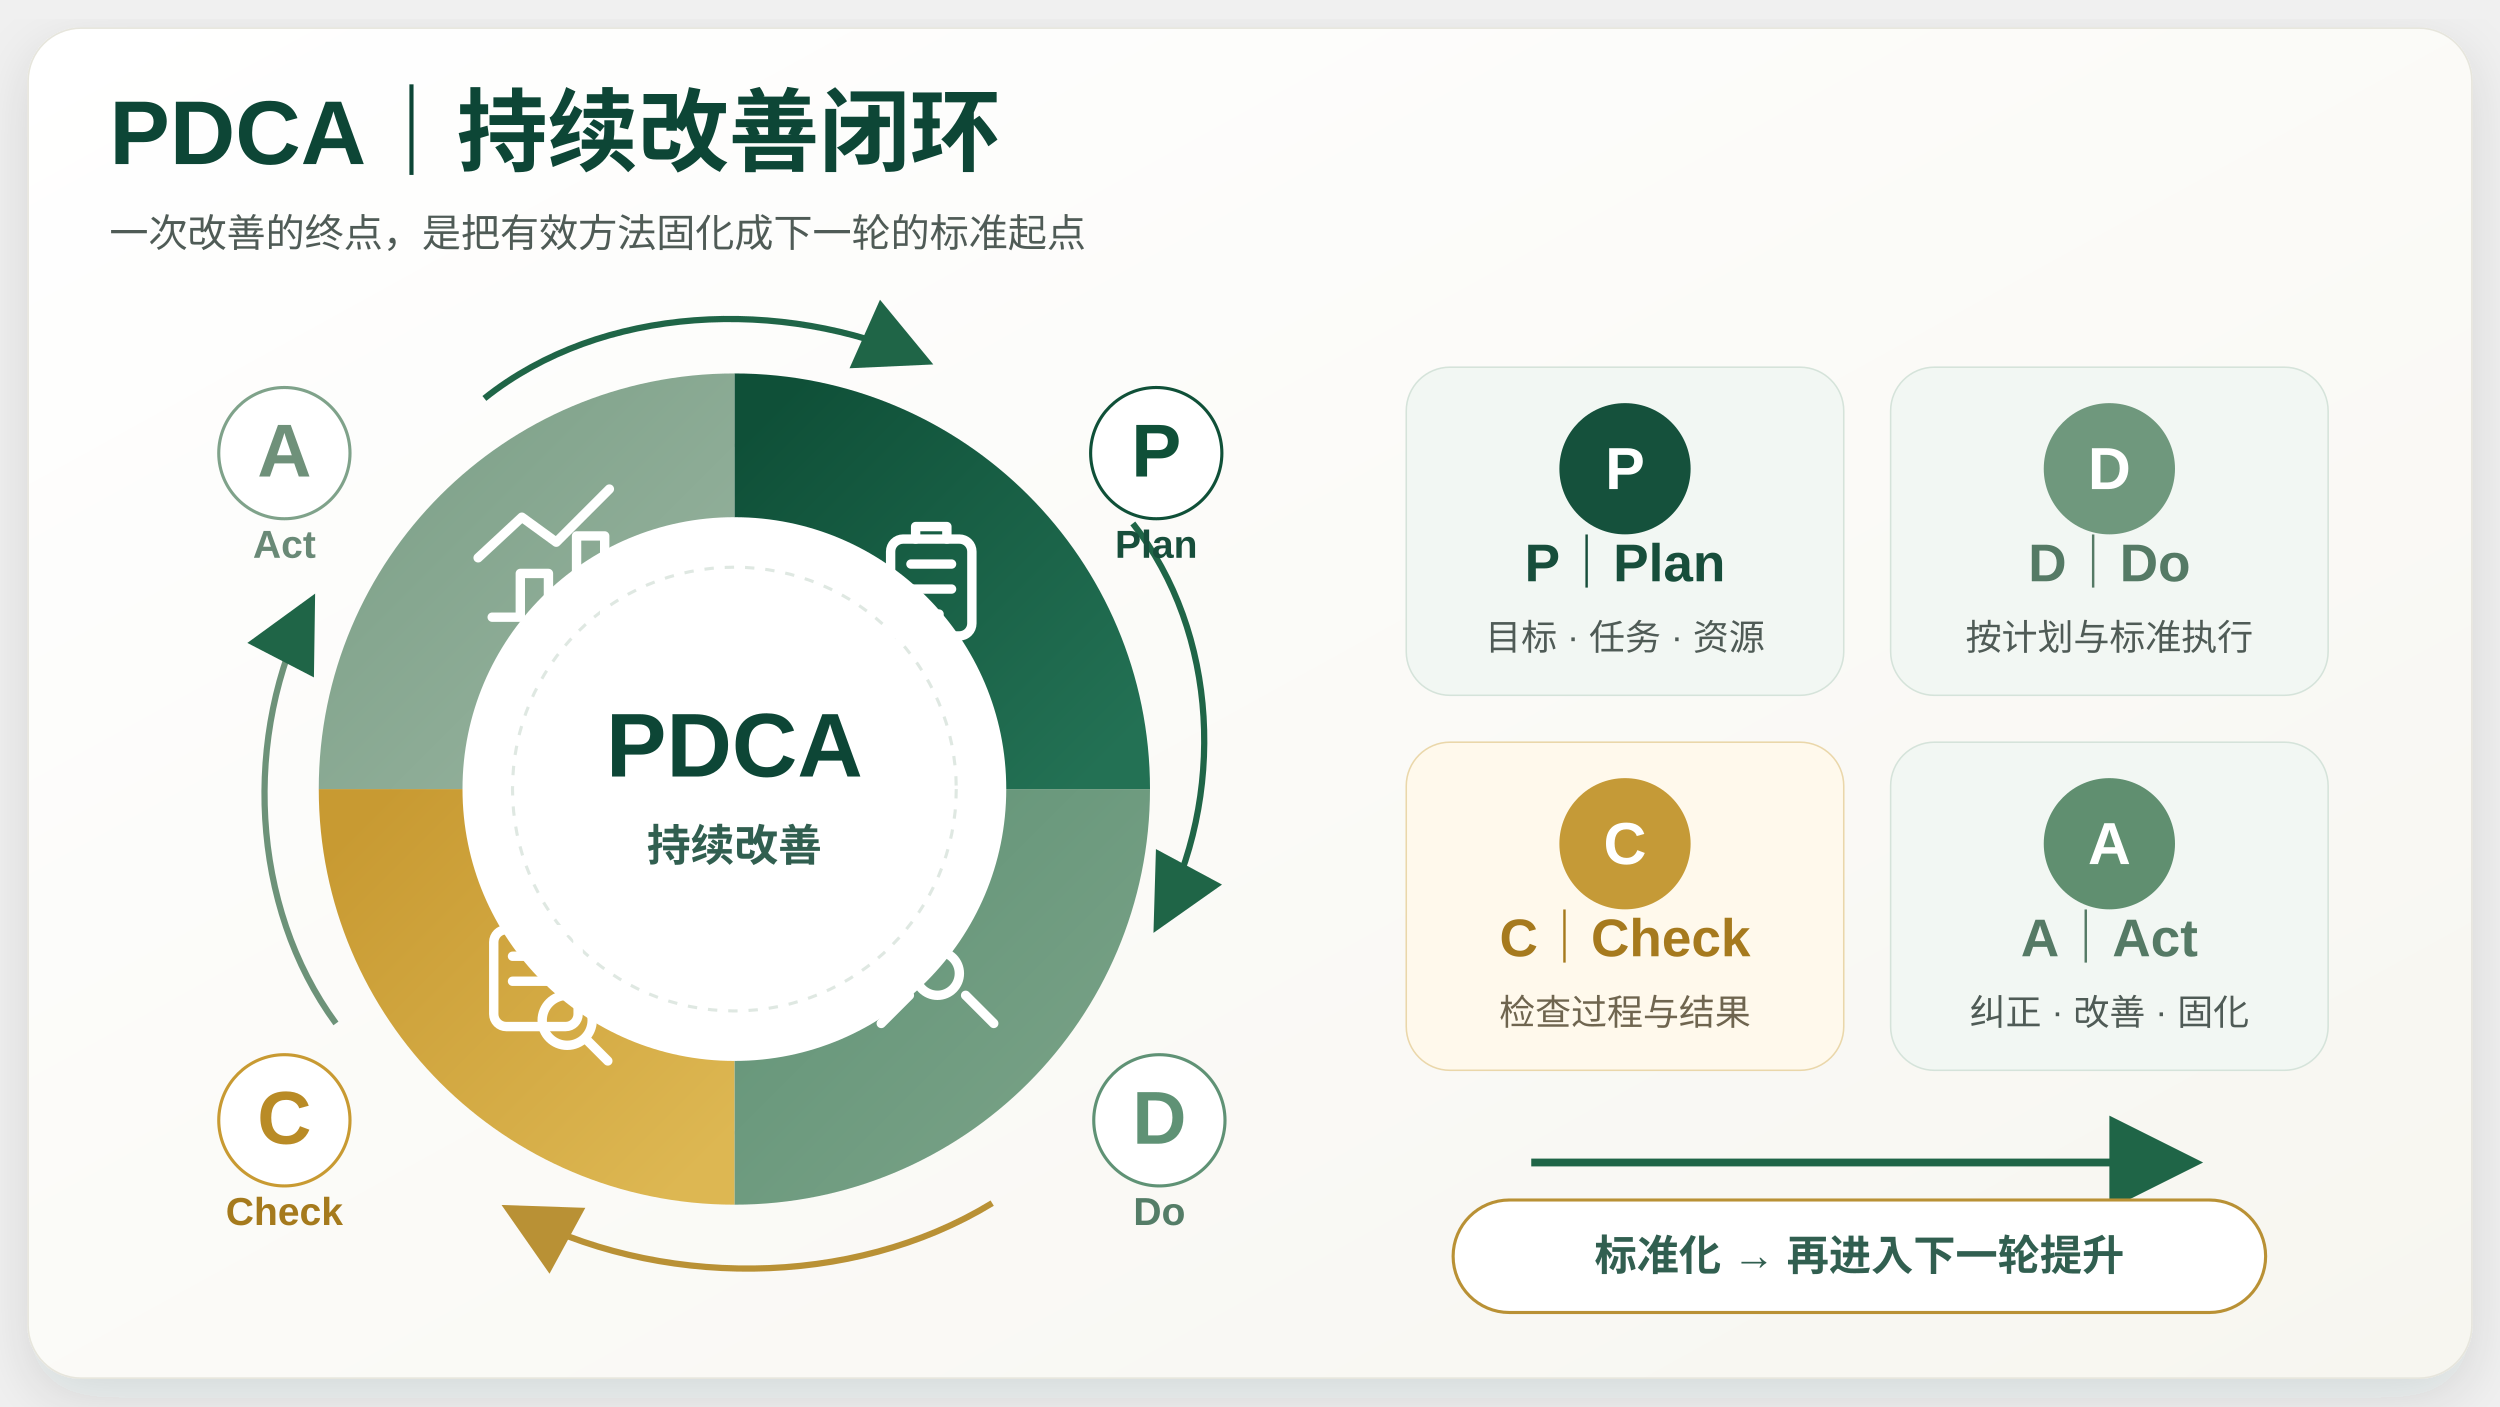
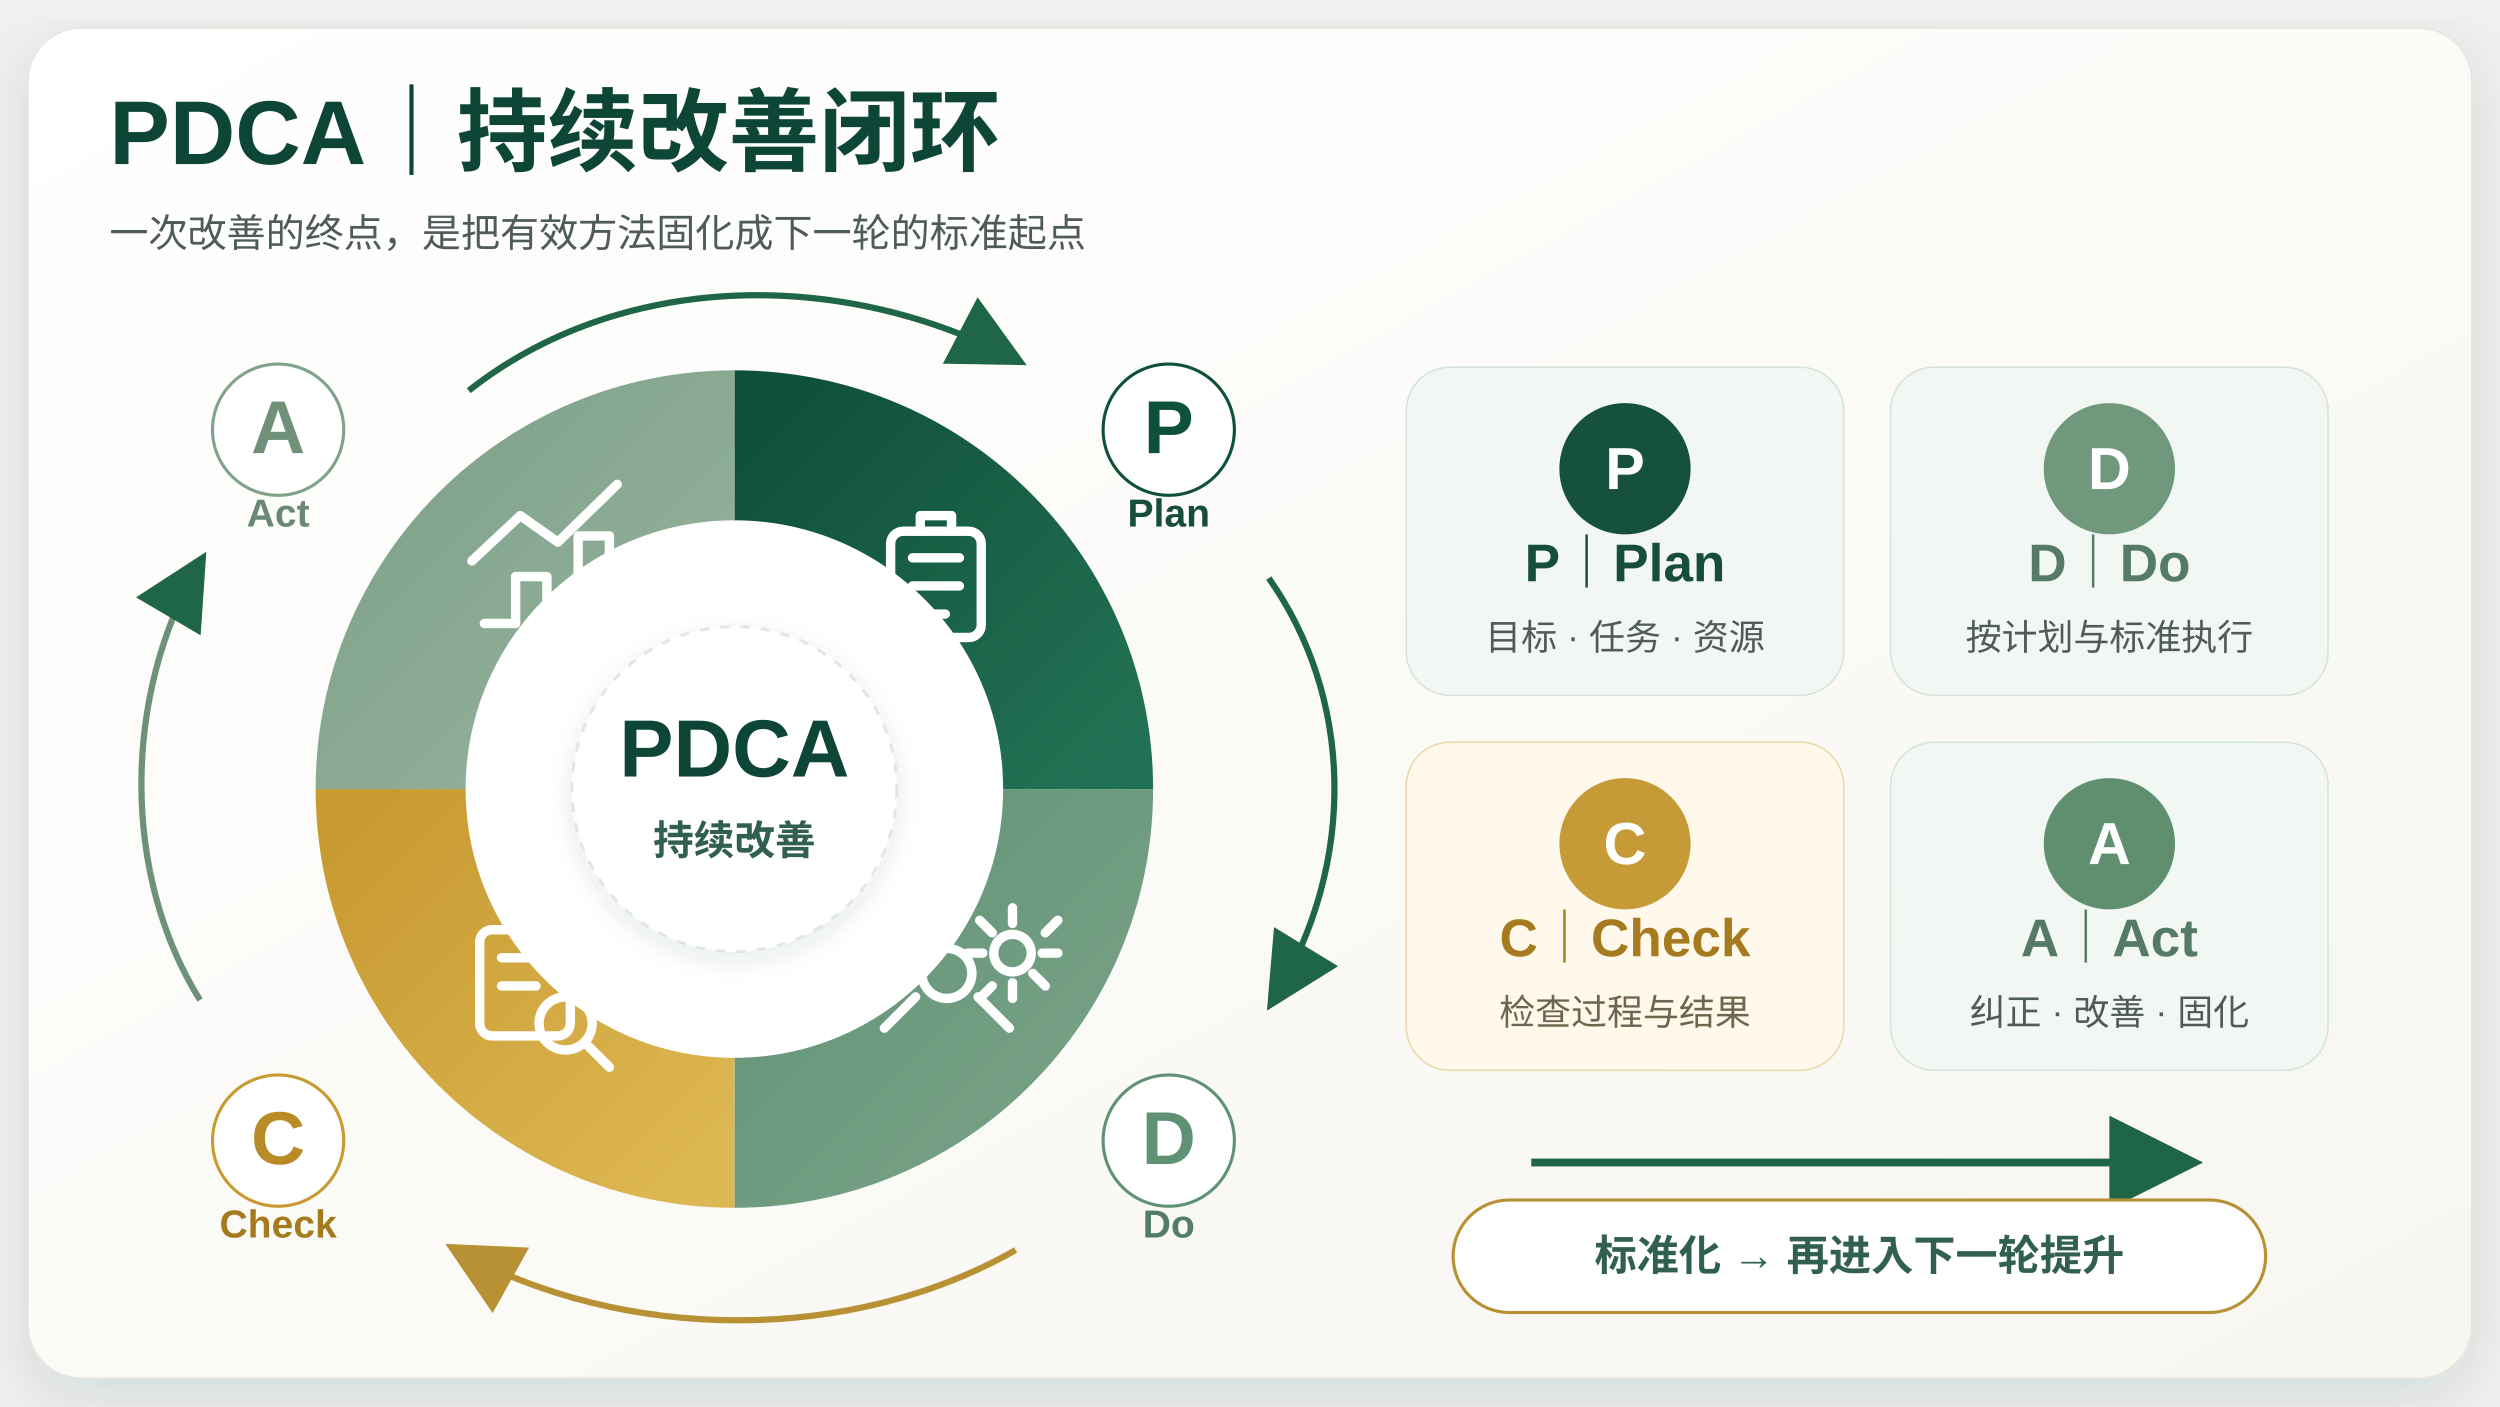
<svg xmlns="http://www.w3.org/2000/svg" viewBox="0 0 1600 900" role="img" aria-labelledby="title desc">
  <defs>
    <filter id="shadow" x="-20%" y="-20%" width="140%" height="140%">
      <feDropShadow dx="0" dy="12" stdDeviation="18" flood-color="#173f34" flood-opacity="0.12" />
+     </filter>
+     <filter id="centerShadow" x="-30%" y="-30%" width="160%" height="160%">
+       <feDropShadow dx="0" dy="5" stdDeviation="8" flood-color="#173f34" flood-opacity="0.10" />
    </filter>
    <marker id="arrowGreen" markerWidth="12" markerHeight="12" refX="10" refY="6" orient="auto">
      <path d="M0,0 L12,6 L0,12 z" fill="#1f6547" />
    </marker>
    <marker id="arrowGold" markerWidth="12" markerHeight="12" refX="10" refY="6" orient="auto">
      <path d="M0,0 L12,6 L0,12 z" fill="#b99135" />
    </marker>
    <linearGradient id="panel" x1="0" y1="0" x2="1" y2="1">
      <stop offset="0" stop-color="#ffffff" />
      <stop offset="1" stop-color="#f7f6f0" />
    </linearGradient>
    <linearGradient id="pGrad" x1="0" y1="0" x2="1" y2="1">
      <stop offset="0" stop-color="#0f5038" />
      <stop offset="1" stop-color="#237154" />
    </linearGradient>
    <linearGradient id="dGrad" x1="0" y1="0" x2="1" y2="1">
      <stop offset="0" stop-color="#5f9275" />
      <stop offset="1" stop-color="#78a186" />
    </linearGradient>
    <linearGradient id="cGrad" x1="0" y1="0" x2="1" y2="1">
      <stop offset="0" stop-color="#c89a32" />
      <stop offset="1" stop-color="#ddb752" />
    </linearGradient>
    <linearGradient id="aGrad" x1="0" y1="0" x2="1" y2="1">
      <stop offset="0" stop-color="#7fa28a" />
      <stop offset="1" stop-color="#9ab5a1" />
    </linearGradient>
  </defs>
  <rect x="18" y="18" width="1564" height="864" rx="34" fill="url(#panel)" stroke="#e6e5dc" filter="url(#shadow)" />
  <g font-family="Arial,'Microsoft YaHei','PingFang SC',sans-serif">
    <text x="70" y="105" font-size="58" font-weight="900" fill="#0d4636">PDCA｜持续改善闭环</text>
    <text x="70" y="158" font-size="25" fill="#4f5b56">一次改善的终点，是把有效方法固化成下一轮的标准起点</text>
    <g transform="translate(0,5)">
      <circle cx="470" cy="500" r="220" fill="#fff" stroke="#e8ece7" stroke-width="2" />
-       <path d="M470 280 A220 220 0 0 1 690 500" fill="none" stroke="url(#pGrad)" stroke-width="92" />
-       <path d="M690 500 A220 220 0 0 1 470 720" fill="none" stroke="url(#dGrad)" stroke-width="92" />
-       <path d="M470 720 A220 220 0 0 1 250 500" fill="none" stroke="url(#cGrad)" stroke-width="92" />
-       <path d="M250 500 A220 220 0 0 1 470 280" fill="none" stroke="url(#aGrad)" stroke-width="92" />
-       <circle cx="470" cy="500" r="142" fill="#fff" stroke="#dfe8e2" stroke-width="2" stroke-dasharray="6 7" />
-       <text x="470" y="492" text-anchor="middle" font-size="58" font-weight="900" fill="#0d4636">PDCA</text>
-       <text x="470" y="546" text-anchor="middle" font-size="28" font-weight="700" fill="#315f50">持续改善</text>
-       <path d="M310 250 C385 190 500 185 590 225" fill="none" stroke="#1f6547" stroke-width="4" marker-end="url(#arrowGreen)" />
-       <path d="M725 330 C780 400 785 505 742 585" fill="none" stroke="#1f6547" stroke-width="4" marker-end="url(#arrowGreen)" />
-       <path d="M635 765 C545 820 420 820 328 770" fill="none" stroke="#b99135" stroke-width="4" marker-end="url(#arrowGold)" />
-       <path d="M215 650 C160 575 155 465 198 382" fill="none" stroke="#6d9279" stroke-width="4" marker-end="url(#arrowGreen)" />
+       <path d="M470 280 A220 220 0 0 1 690 500" fill="none" stroke="url(#pGrad)" stroke-width="96" stroke-linecap="butt" />
+       <path d="M690 500 A220 220 0 0 1 470 720" fill="none" stroke="url(#dGrad)" stroke-width="96" stroke-linecap="butt" />
+       <path d="M470 720 A220 220 0 0 1 250 500" fill="none" stroke="url(#cGrad)" stroke-width="96" stroke-linecap="butt" />
+       <path d="M250 500 A220 220 0 0 1 470 280" fill="none" stroke="url(#aGrad)" stroke-width="96" stroke-linecap="butt" />
+       <circle cx="470" cy="500" r="104" fill="#fff" stroke="#dfe8e2" stroke-width="2" stroke-dasharray="6 7" filter="url(#centerShadow)" />
+       <text x="470" y="492" text-anchor="middle" font-size="52" font-weight="900" fill="#0d4636">PDCA</text>
+       <text x="470" y="542" text-anchor="middle" font-size="26" font-weight="700" fill="#315f50">持续改善</text>
+       <path d="M300 245 C395 170 535 165 650 225" fill="none" stroke="#1f6547" stroke-width="4" marker-end="url(#arrowGreen)" />
+       <path d="M812 365 C865 440 870 545 815 635" fill="none" stroke="#1f6547" stroke-width="4" marker-end="url(#arrowGreen)" />
+       <path d="M650 795 C545 855 400 855 292 795" fill="none" stroke="#b99135" stroke-width="4" marker-end="url(#arrowGold)" />
+       <path d="M128 635 C78 555 78 440 128 355" fill="none" stroke="#6d9279" stroke-width="4" marker-end="url(#arrowGreen)" />
      <g text-anchor="middle">
-         <circle cx="740" cy="285" r="42" fill="#fff" stroke="#0f5038" stroke-width="2" />
-         <text x="740" y="300" font-size="48" font-weight="900" fill="#0f5038">P</text>
-         <text x="740" y="352" font-size="25" font-weight="800" fill="#174e3b">Plan</text>
-         <circle cx="742" cy="712" r="42" fill="#fff" stroke="#5f9275" stroke-width="2" />
-         <text x="742" y="727" font-size="48" font-weight="900" fill="#5f9275">D</text>
-         <text x="742" y="779" font-size="25" font-weight="800" fill="#547d67">Do</text>
-         <circle cx="182" cy="712" r="42" fill="#fff" stroke="#c89a32" stroke-width="2" />
-         <text x="182" y="727" font-size="48" font-weight="900" fill="#b98b26">C</text>
-         <text x="182" y="779" font-size="25" font-weight="800" fill="#a57a1d">Check</text>
-         <circle cx="182" cy="285" r="42" fill="#fff" stroke="#7fa28a" stroke-width="2" />
-         <text x="182" y="300" font-size="48" font-weight="900" fill="#6f917a">A</text>
-         <text x="182" y="352" font-size="25" font-weight="800" fill="#698976">Act</text>
+         <circle cx="748" cy="270" r="42" fill="#fff" stroke="#0f5038" stroke-width="2" />
+         <text x="748" y="285" font-size="48" font-weight="900" fill="#0f5038">P</text>
+         <text x="748" y="332" font-size="25" font-weight="800" fill="#174e3b">Plan</text>
+         <circle cx="748" cy="725" r="42" fill="#fff" stroke="#5f9275" stroke-width="2" />
+         <text x="748" y="740" font-size="48" font-weight="900" fill="#5f9275">D</text>
+         <text x="748" y="787" font-size="25" font-weight="800" fill="#547d67">Do</text>
+         <circle cx="178" cy="725" r="42" fill="#fff" stroke="#c89a32" stroke-width="2" />
+         <text x="178" y="740" font-size="48" font-weight="900" fill="#b98b26">C</text>
+         <text x="178" y="787" font-size="25" font-weight="800" fill="#a57a1d">Check</text>
+         <circle cx="178" cy="270" r="42" fill="#fff" stroke="#7fa28a" stroke-width="2" />
+         <text x="178" y="285" font-size="48" font-weight="900" fill="#6f917a">A</text>
+         <text x="178" y="332" font-size="25" font-weight="800" fill="#698976">Act</text>
      </g>
      <g fill="none" stroke="#fff" stroke-width="6" stroke-linecap="round" stroke-linejoin="round">
-         <rect x="570" y="340" width="52" height="62" rx="8" />
-         <path d="M583 356h26M583 372h26M583 388h18" />
-         <path d="M586 340v-8h20v8" />
-         <circle cx="600" cy="618" r="14" />
-         <path d="M582 632l-18 18M618 632l18 18M600 600v-24" />
-         <rect x="316" y="590" width="54" height="62" rx="8" />
-         <path d="M328 607h28M328 623h22" />
-         <circle cx="363" cy="648" r="16" />
-         <path d="M375 660l14 14" />
-         <path d="M315 390h18v-28h18v28h18v-52h18v52" />
-         <path d="M306 352l28-26 22 16 34-34" />
+         <rect x="570" y="335" width="58" height="68" rx="8" />
+         <path d="M584 352h30M584 370h30M584 388h21" />
+         <path d="M589 335v-10h20v10" />
+         <circle cx="606" cy="618" r="16" />
+         <path d="M586 633l-20 20M626 633l20 20M606 598v-26" />
+         <circle cx="648" cy="605" r="12" />
+         <path d="M648 586v-10M648 634v-10M629 605h-10M677 605h-10M635 592l-8-8M669 626l-8-8M669 592l8-8M635 626l-8 8" />
+         <rect x="307" y="590" width="58" height="68" rx="8" />
+         <path d="M321 608h30M321 626h22" />
+         <circle cx="362" cy="650" r="17" />
+         <path d="M374 662l16 16" />
+         <path d="M310 394h20v-30h20v30h20v-56h20v56" />
+         <path d="M302 354l31-29 24 17 38-37" />
      </g>
    </g>
    <g>
      <rect x="900" y="235" width="280" height="210" rx="28" fill="#f2f7f3" stroke="#d5e3da" />
      <circle cx="1040" cy="300" r="42" fill="#15513c" />
      <text x="1040" y="313" text-anchor="middle" font-size="38" font-weight="900" fill="#fff">P</text>
      <text x="1040" y="372" text-anchor="middle" font-size="34" font-weight="900" fill="#174e3b">P｜Plan</text>
      <text x="1040" y="416" text-anchor="middle" font-size="23" fill="#4f5b56">目标 · 任务 · 资源</text>
      <rect x="1210" y="235" width="280" height="210" rx="28" fill="#f2f7f3" stroke="#d5e3da" />
      <circle cx="1350" cy="300" r="42" fill="#6f987d" />
      <text x="1350" y="313" text-anchor="middle" font-size="38" font-weight="900" fill="#fff">D</text>
      <text x="1350" y="372" text-anchor="middle" font-size="34" font-weight="900" fill="#557a65">D｜Do</text>
      <text x="1350" y="416" text-anchor="middle" font-size="23" fill="#4f5b56">按计划与标准执行</text>
      <rect x="900" y="475" width="280" height="210" rx="28" fill="#fff9ec" stroke="#ead7aa" />
      <circle cx="1040" cy="540" r="42" fill="#c59a37" />
      <text x="1040" y="553" text-anchor="middle" font-size="38" font-weight="900" fill="#fff">C</text>
      <text x="1040" y="612" text-anchor="middle" font-size="34" font-weight="900" fill="#a67a1e">C｜Check</text>
      <text x="1040" y="656" text-anchor="middle" font-size="23" fill="#6f654f">检查过程与结果</text>
      <rect x="1210" y="475" width="280" height="210" rx="28" fill="#f2f7f3" stroke="#d5e3da" />
      <circle cx="1350" cy="540" r="42" fill="#608f70" />
      <text x="1350" y="553" text-anchor="middle" font-size="38" font-weight="900" fill="#fff">A</text>
      <text x="1350" y="612" text-anchor="middle" font-size="34" font-weight="900" fill="#557a65">A｜Act</text>
      <text x="1350" y="656" text-anchor="middle" font-size="23" fill="#4f5b56">纠正 · 改善 · 固化</text>
      <path d="M980 744 H1400" fill="none" stroke="#1f6547" stroke-width="5" marker-end="url(#arrowGreen)" />
      <rect x="930" y="768" width="520" height="72" rx="36" fill="#fff" stroke="#b99135" stroke-width="2" />
      <text x="1190" y="813" text-anchor="middle" font-size="27" font-weight="850" fill="#315f50">标准化 → 再进入下一轮提升</text>
    </g>
  </g>
</svg>
